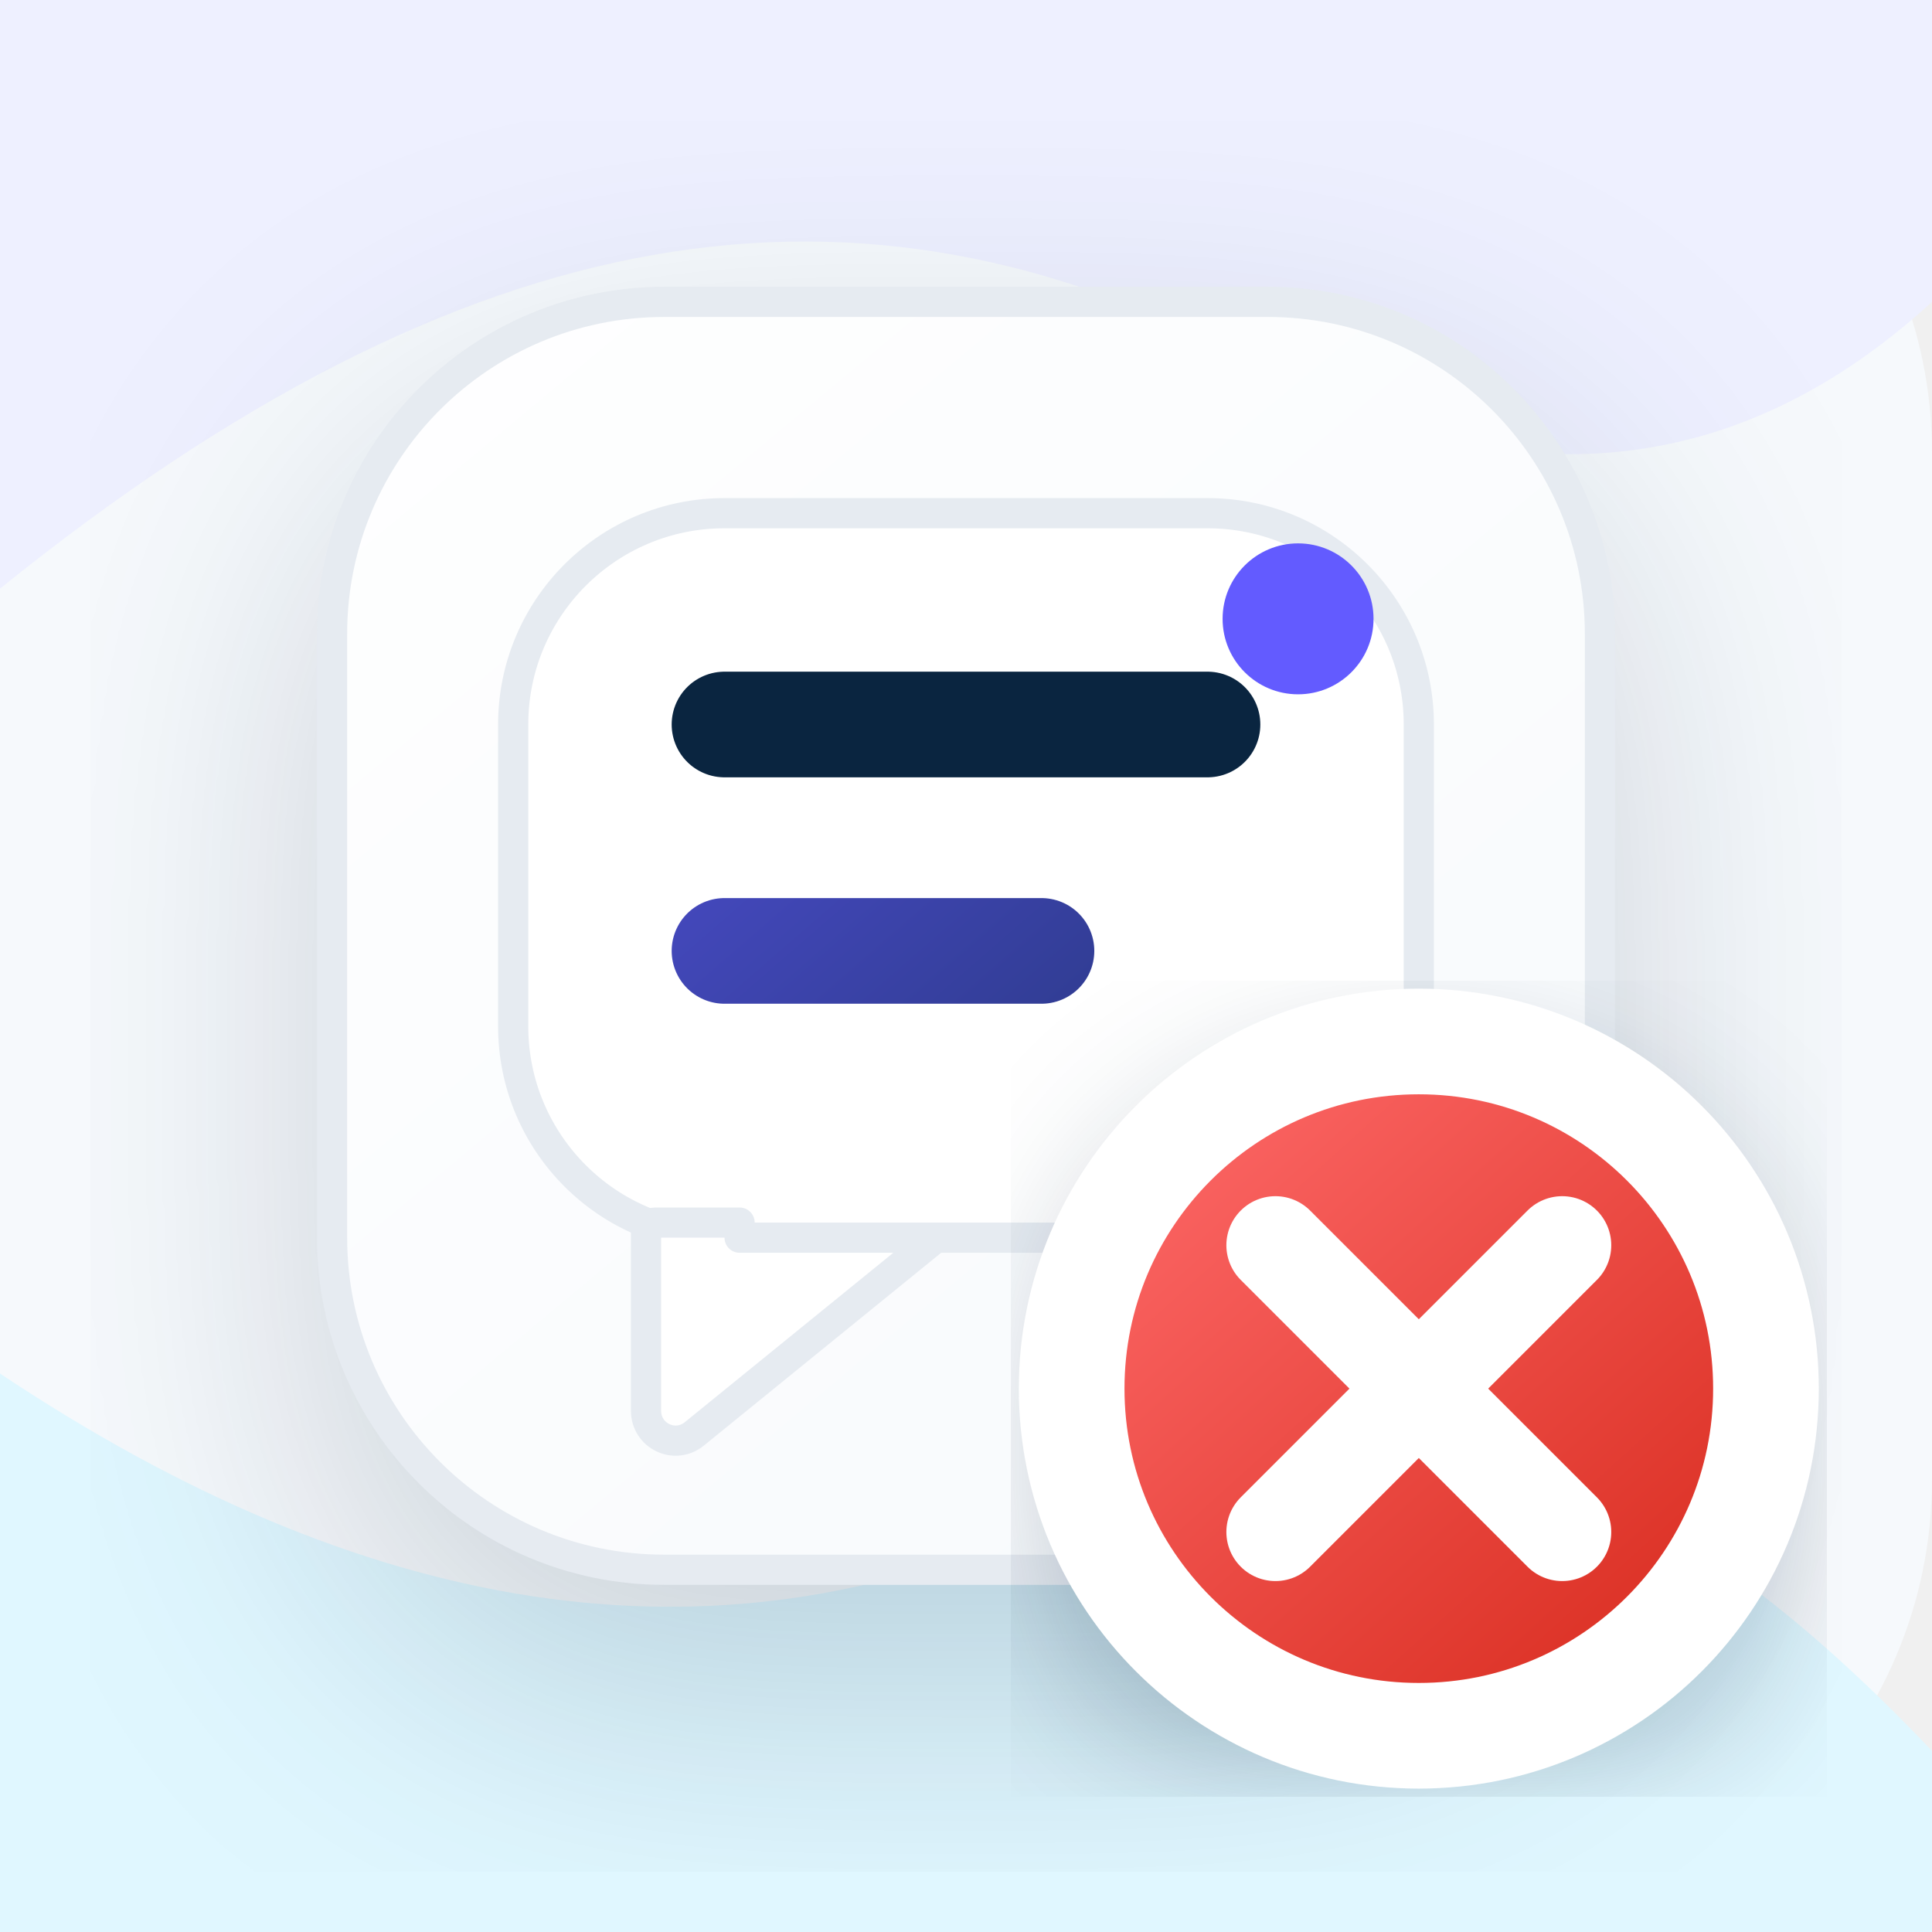
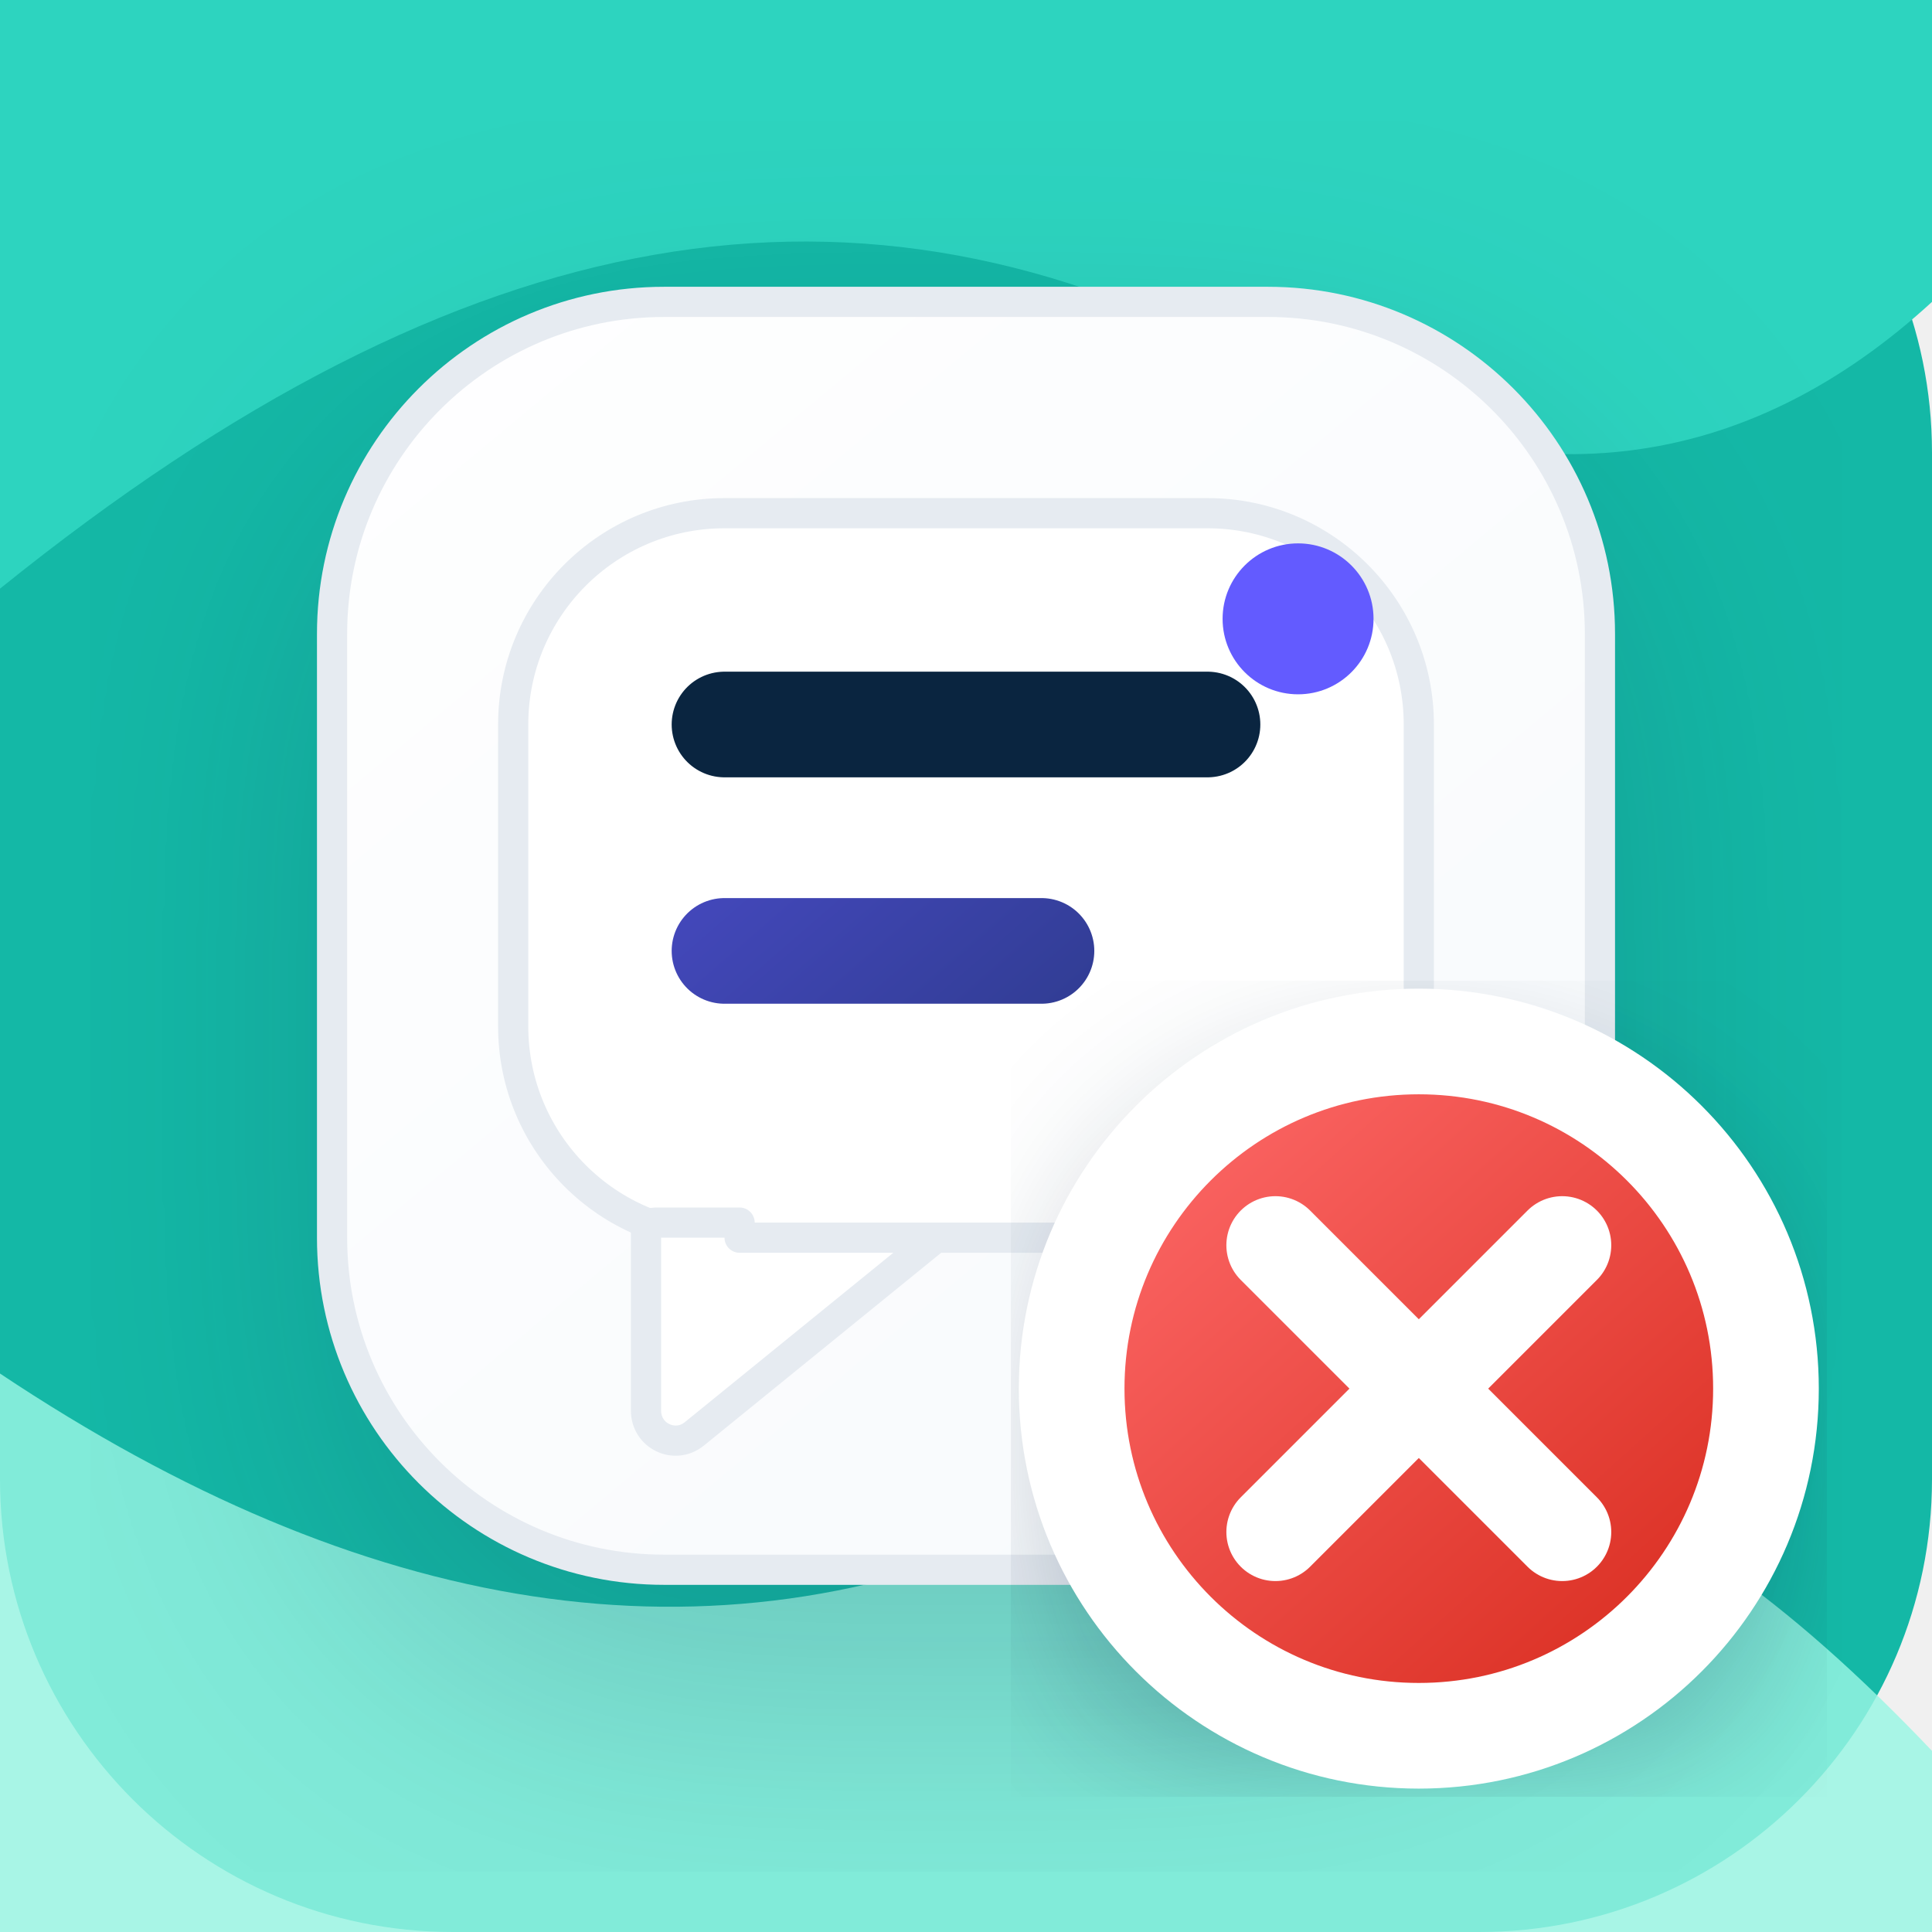
<svg xmlns="http://www.w3.org/2000/svg" width="128" height="128" viewBox="0 0 128 128" fill="none">
  <defs>
    <linearGradient id="surface" x1="19" y1="10" x2="109" y2="118" gradientUnits="userSpaceOnUse">
      <stop stop-color="#FFFFFF" />
      <stop offset="1" stop-color="#F6F9FC" />
    </linearGradient>
    <linearGradient id="accent" x1="30" y1="22" x2="101" y2="104" gradientUnits="userSpaceOnUse">
      <stop stop-color="#635BFF" />
      <stop offset="1" stop-color="#0A2540" />
    </linearGradient>
    <linearGradient id="delete" x1="75" y1="70" x2="112" y2="111" gradientUnits="userSpaceOnUse">
      <stop stop-color="#FF6B6B" />
      <stop offset="1" stop-color="#D92D20" />
    </linearGradient>
    <filter id="cardShadow" x="6" y="8" width="116" height="116" filterUnits="userSpaceOnUse" color-interpolation-filters="sRGB">
      <feFlood flood-opacity="0" result="BackgroundImageFix" />
      <feColorMatrix in="SourceAlpha" type="matrix" values="0 0 0 0 0 0 0 0 0 0 0 0 0 0 0 0 0 0 127 0" result="hardAlpha" />
      <feOffset dy="8" />
      <feGaussianBlur stdDeviation="10" />
      <feColorMatrix type="matrix" values="0 0 0 0 0.039 0 0 0 0 0.145 0 0 0 0 0.251 0 0 0 0.18 0" />
      <feBlend mode="normal" in2="BackgroundImageFix" result="effect1_dropShadow" />
      <feBlend mode="normal" in="SourceGraphic" in2="effect1_dropShadow" result="shape" />
    </filter>
    <filter id="badgeShadow" x="67" y="65" width="54" height="54" filterUnits="userSpaceOnUse" color-interpolation-filters="sRGB">
      <feFlood flood-opacity="0" result="BackgroundImageFix" />
      <feColorMatrix in="SourceAlpha" type="matrix" values="0 0 0 0 0 0 0 0 0 0 0 0 0 0 0 0 0 0 127 0" result="hardAlpha" />
      <feOffset dy="4" />
      <feGaussianBlur stdDeviation="5" />
      <feColorMatrix type="matrix" values="0 0 0 0 0.039 0 0 0 0 0.145 0 0 0 0 0.251 0 0 0 0.22 0" />
      <feBlend mode="normal" in2="BackgroundImageFix" result="effect1_dropShadow" />
      <feBlend mode="normal" in="SourceGraphic" in2="effect1_dropShadow" result="shape" />
    </filter>
  </defs>
-   <rect width="128" height="128" rx="30" fill="#F6F9FC" />
-   <path d="M0 39C31 14 57 10 83 24C101 34 116 31 128 20V0H0V39Z" fill="#EEF0FF" />
-   <path d="M0 128V91C24 107 47 111 69 101C92 90 109 96 128 116V128H0Z" fill="#E0F7FF" />
+   <rect width="128" height="128" rx="30" fill="#14B8A6" />
+   <path d="M0 39C31 14 57 10 83 24C101 34 116 31 128 20V0H0V39Z" fill="#2DD4BF" />
+   <path d="M0 128V91C24 107 47 111 69 101C92 90 109 96 128 116V128H0Z" fill="#99F6E4" fill-opacity="0.82" />
  <g filter="url(#cardShadow)">
    <rect x="22" y="20" width="84" height="84" rx="22" fill="url(#surface)" stroke="#E6EBF1" stroke-width="2" />
    <rect x="34" y="34" width="60" height="48" rx="14" fill="#FFFFFF" stroke="#E6EBF1" stroke-width="2" />
    <path d="M49 82H62L46 95C44.7 96.05 42.8 95.13 42.8 93.46V81.6C42.8 81.27 43.07 81 43.4 81H49V82Z" fill="#FFFFFF" stroke="#E6EBF1" stroke-width="2" stroke-linejoin="round" />
    <path d="M48 48H80" stroke="#0A2540" stroke-width="7" stroke-linecap="round" />
    <path d="M48 63H69" stroke="url(#accent)" stroke-width="7" stroke-linecap="round" />
    <circle cx="86" cy="41" r="5" fill="#635BFF" />
  </g>
  <g filter="url(#badgeShadow)">
    <circle cx="94" cy="92" r="23" fill="url(#delete)" stroke="#FFFFFF" stroke-width="7" />
    <path d="M84.5 82.5L103.5 101.5" stroke="#FFFFFF" stroke-width="6.5" stroke-linecap="round" />
    <path d="M103.5 82.5L84.5 101.5" stroke="#FFFFFF" stroke-width="6.5" stroke-linecap="round" />
  </g>
</svg>
